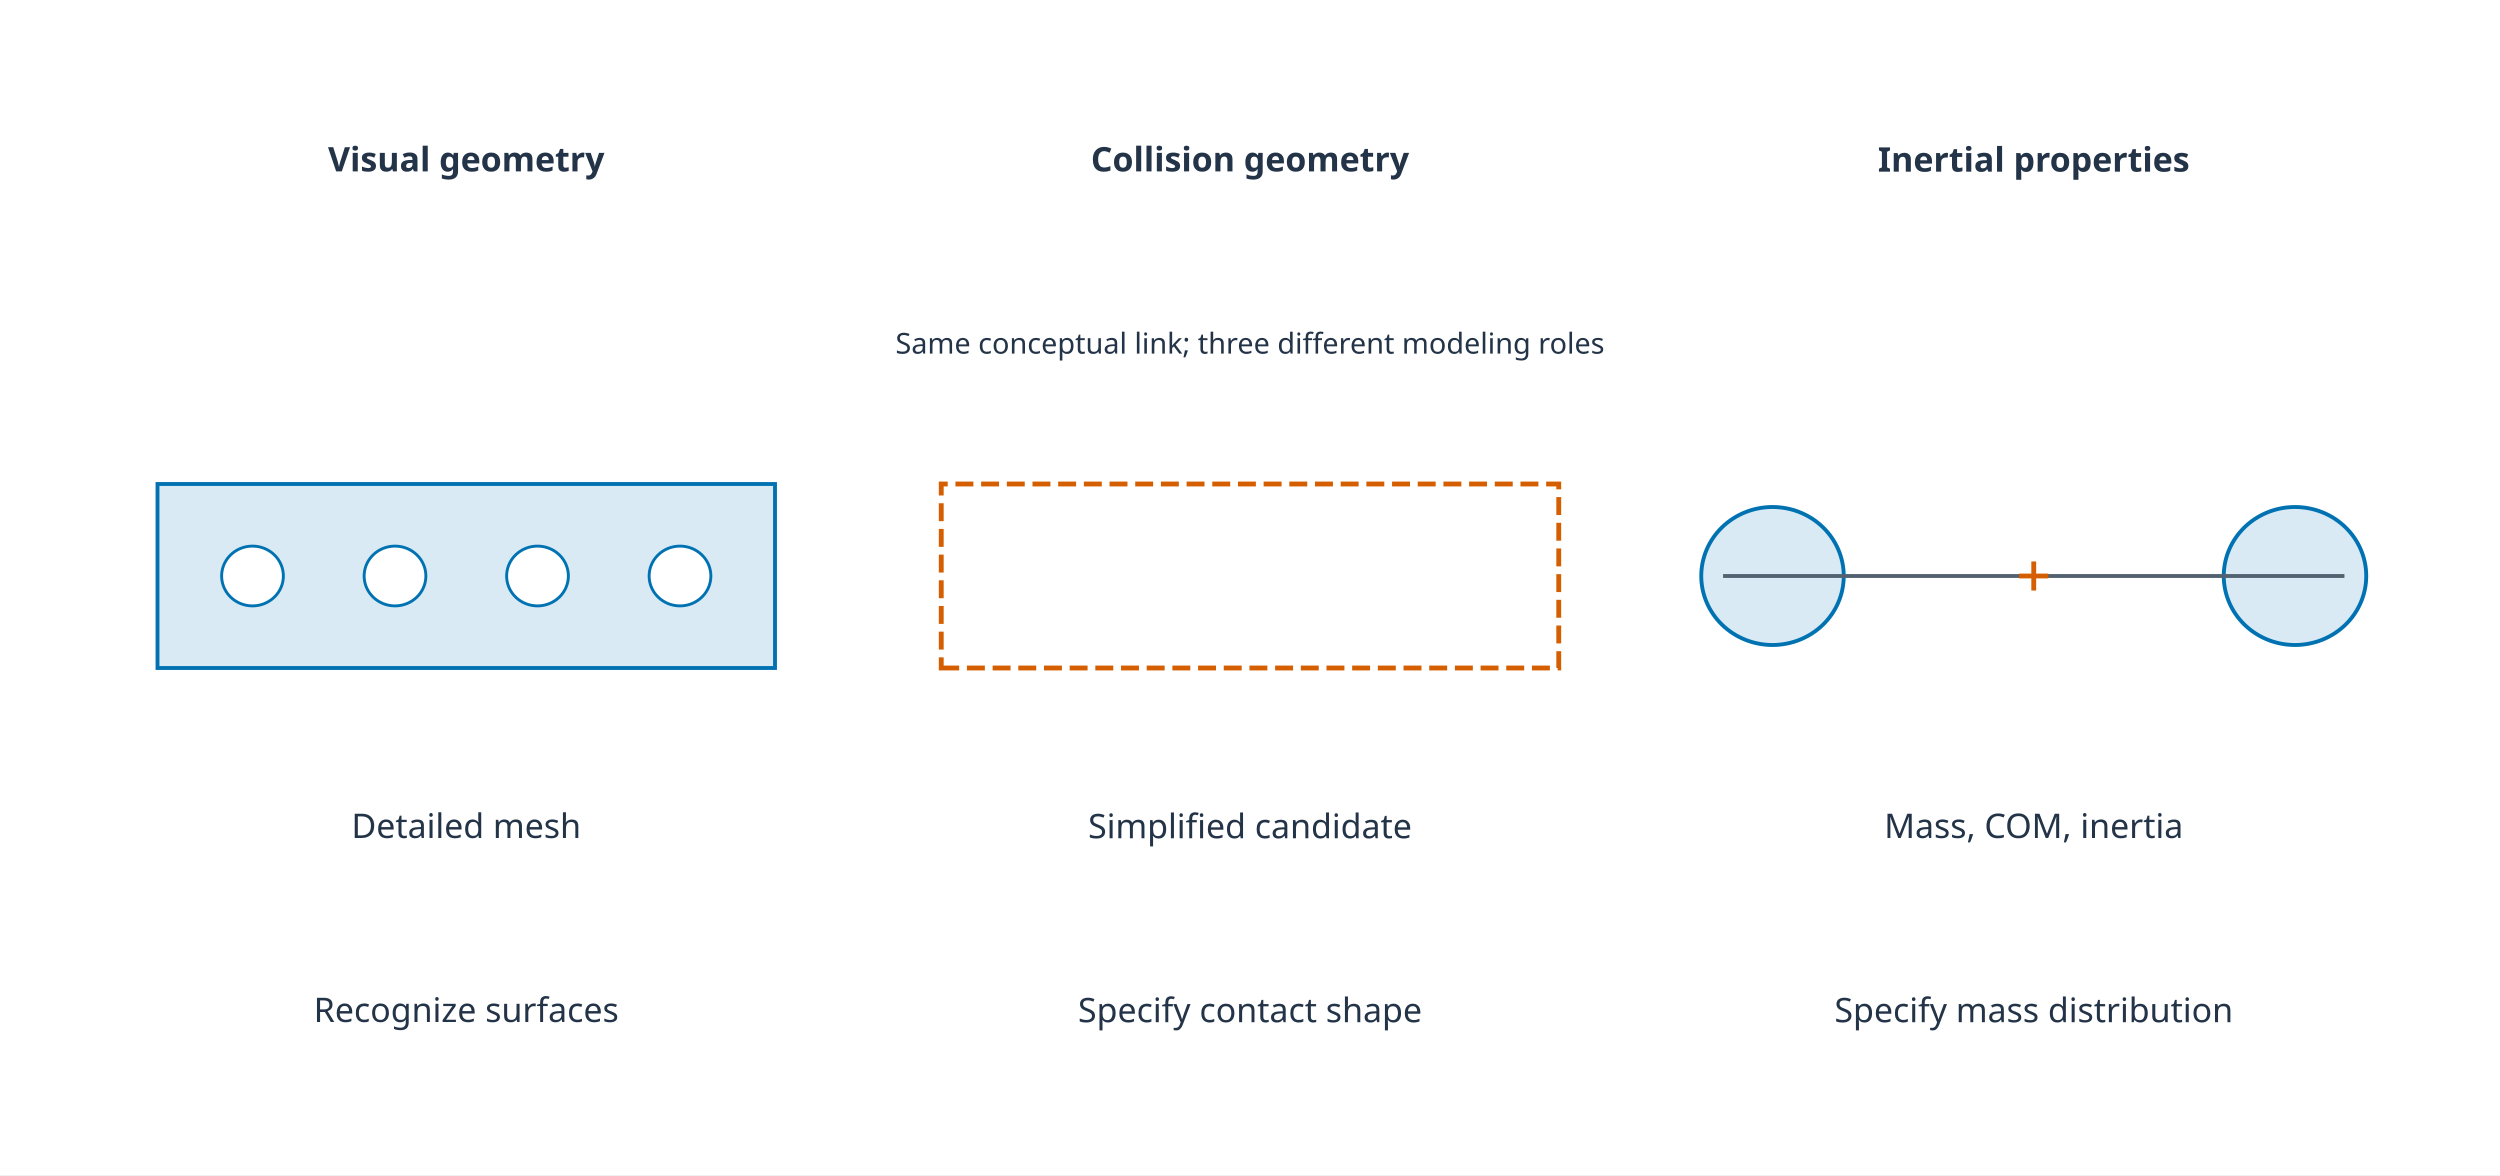
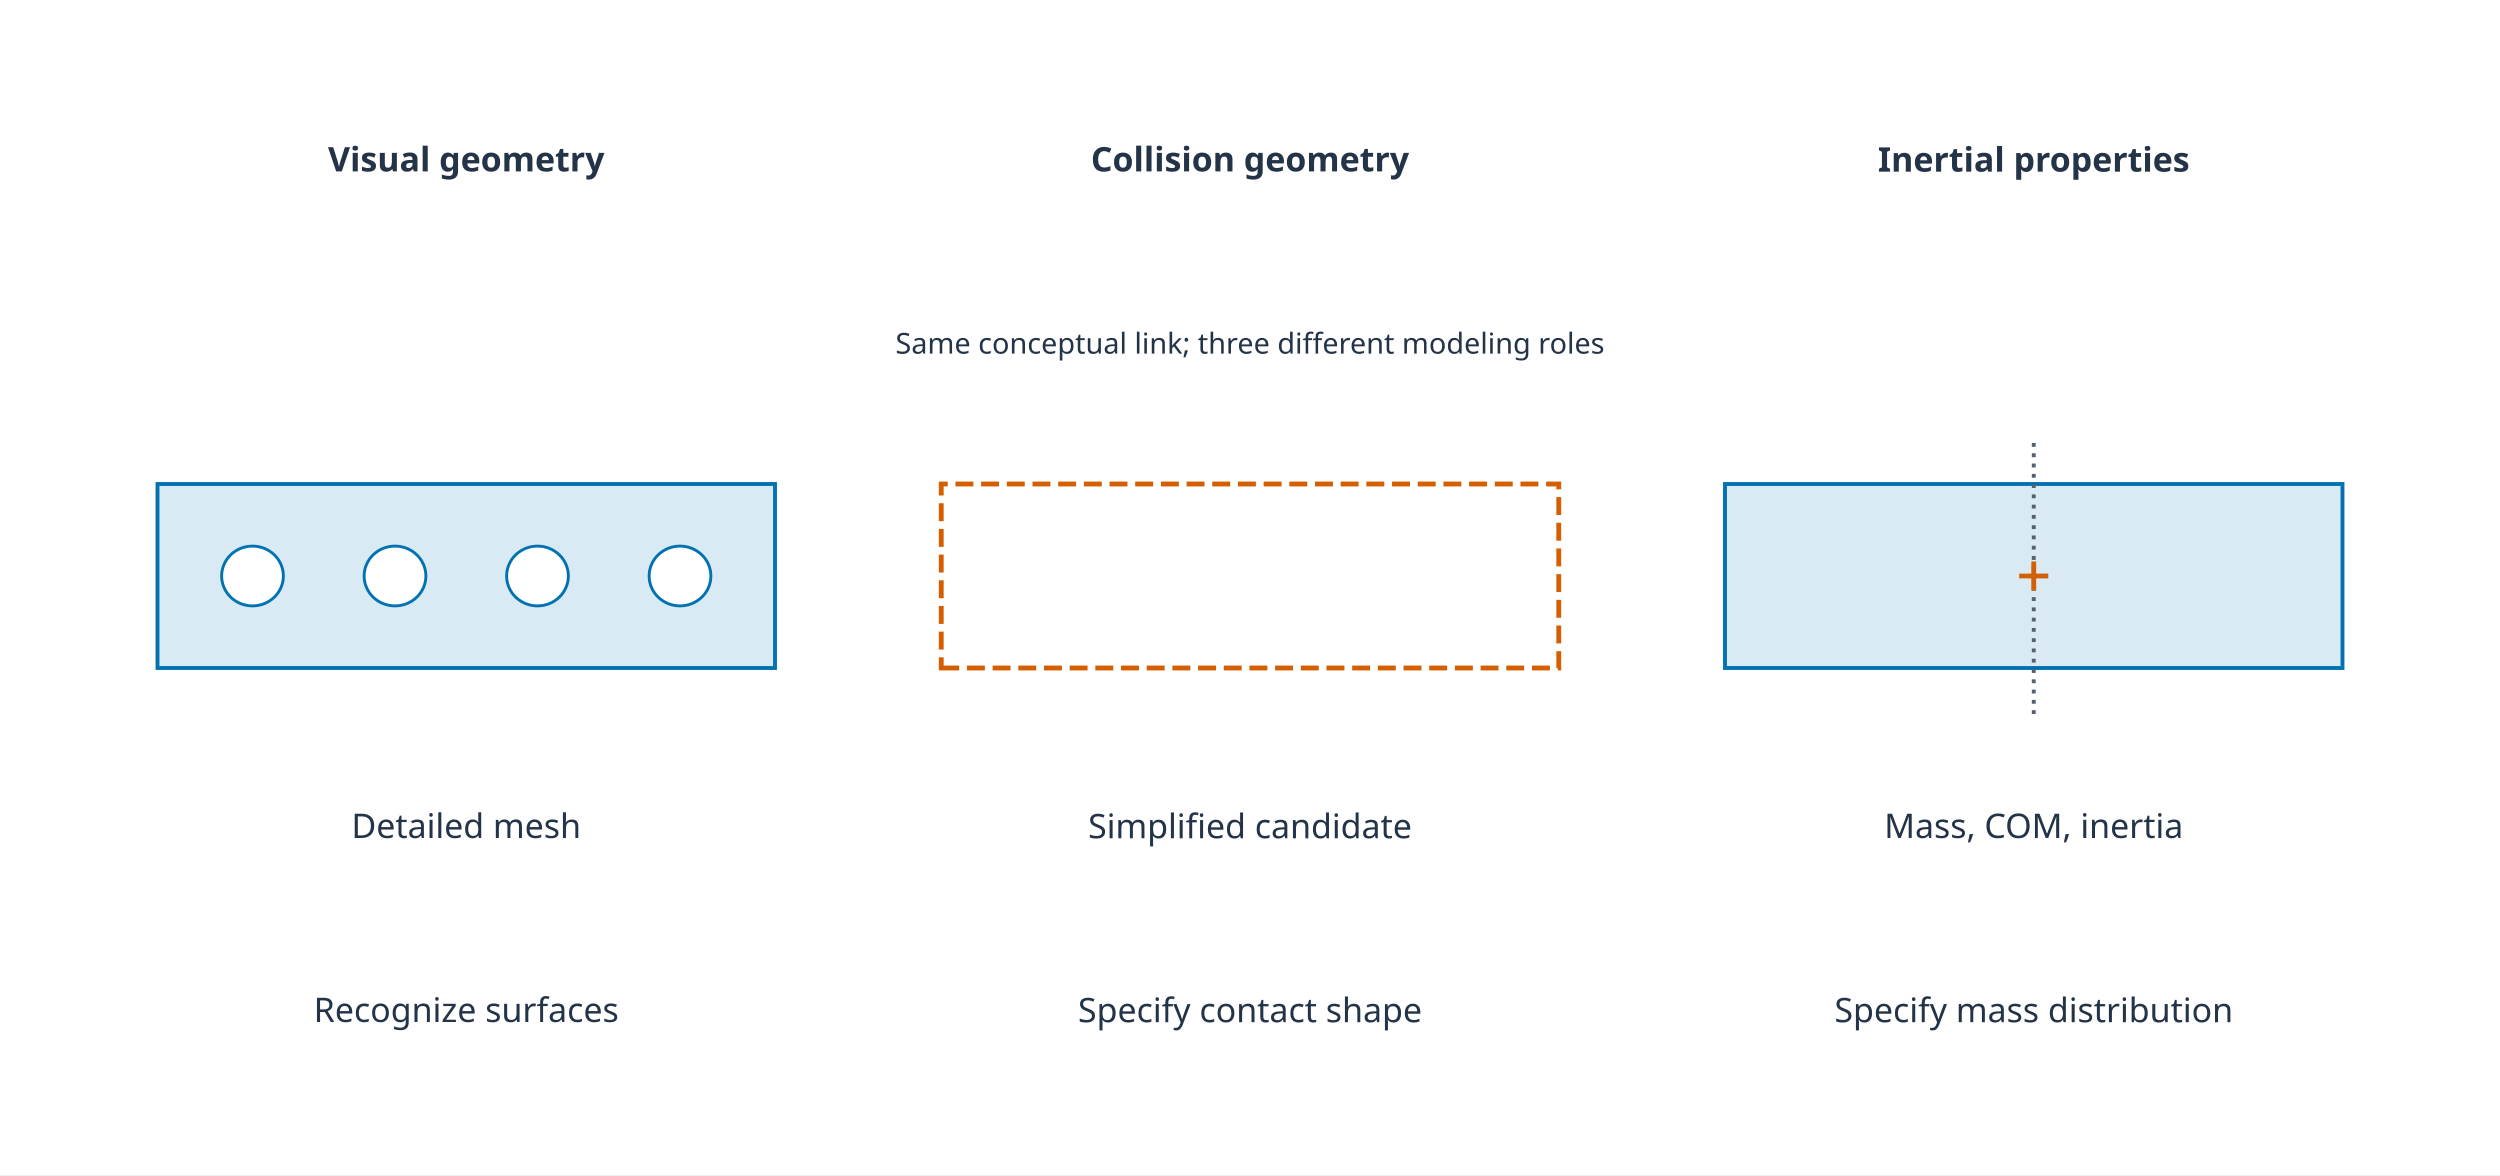
<svg xmlns="http://www.w3.org/2000/svg" xmlns:xlink="http://www.w3.org/1999/xlink" width="515.906pt" height="242.476pt" viewBox="0 0 515.906 242.476" version="1.1">
  <defs>
    <style type="text/css">*{stroke-linejoin: round; stroke-linecap: butt}</style>
  </defs>
  <g id="figure_1">
    <g id="patch_1">
-       <path d="M 0 242.476  L 515.906 242.476  L 515.906 0  L 0 0  z " style="fill: #ffffff" />
+       <path d="M 0 242.476 L 515.906 242.476 L 515.906 0 L 0 0 z " style="fill: #ffffff" />
    </g>
    <g id="axes_1">
      <g id="patch_2">
-         <path d="M 32.502 137.85  L 159.931 137.85  L 159.931 99.879  L 32.502 99.879  z " clip-path="url(#paabb80fa49)" style="fill: #d9eaf5; stroke: #0072b2; stroke-width: 0.8; stroke-linejoin: miter" />
+         <path d="M 32.502 137.85 L 159.931 137.85 L 159.931 99.879 L 32.502 99.879 z " clip-path="url(#pff84a1d03f)" style="fill: #d9eaf5; stroke: #0072b2; stroke-width: 0.8; stroke-linejoin: miter" />
      </g>
      <g id="patch_3">
-         <path d="M 52.106 125.035  C 53.796 125.035 55.417 124.385 56.612 123.228  C 57.807 122.071 58.478 120.501 58.478 118.865  C 58.478 117.228 57.807 115.659 56.612 114.502  C 55.417 113.345 53.796 112.694 52.106 112.694  C 50.417 112.694 48.796 113.345 47.601 114.502  C 46.406 115.659 45.735 117.228 45.735 118.865  C 45.735 120.501 46.406 122.071 47.601 123.228  C 48.796 124.385 50.417 125.035 52.106 125.035  z " clip-path="url(#paabb80fa49)" style="fill: #ffffff; stroke: #0072b2; stroke-width: 0.6; stroke-linejoin: miter" />
+         <path d="M 52.106 125.035 C 53.796 125.035 55.417 124.385 56.612 123.228 C 57.807 122.071 58.478 120.501 58.478 118.865 C 58.478 117.228 57.807 115.659 56.612 114.502 C 55.417 113.345 53.796 112.694 52.106 112.694 C 50.417 112.694 48.796 113.345 47.601 114.502 C 46.406 115.659 45.735 117.228 45.735 118.865 C 45.735 120.501 46.406 122.071 47.601 123.228 C 48.796 124.385 50.417 125.035 52.106 125.035 z " clip-path="url(#pff84a1d03f)" style="fill: #ffffff; stroke: #0072b2; stroke-width: 0.6; stroke-linejoin: miter" />
      </g>
      <g id="patch_4">
-         <path d="M 81.513 125.035  C 83.203 125.035 84.824 124.385 86.018 123.228  C 87.213 122.071 87.885 120.501 87.885 118.865  C 87.885 117.228 87.213 115.659 86.018 114.502  C 84.824 113.345 83.203 112.694 81.513 112.694  C 79.823 112.694 78.203 113.345 77.008 114.502  C 75.813 115.659 75.142 117.228 75.142 118.865  C 75.142 120.501 75.813 122.071 77.008 123.228  C 78.203 124.385 79.823 125.035 81.513 125.035  z " clip-path="url(#paabb80fa49)" style="fill: #ffffff; stroke: #0072b2; stroke-width: 0.6; stroke-linejoin: miter" />
+         <path d="M 81.513 125.035 C 83.203 125.035 84.824 124.385 86.018 123.228 C 87.213 122.071 87.885 120.501 87.885 118.865 C 87.885 117.228 87.213 115.659 86.018 114.502 C 84.824 113.345 83.203 112.694 81.513 112.694 C 79.823 112.694 78.203 113.345 77.008 114.502 C 75.813 115.659 75.142 117.228 75.142 118.865 C 75.142 120.501 75.813 122.071 77.008 123.228 C 78.203 124.385 79.823 125.035 81.513 125.035 z " clip-path="url(#pff84a1d03f)" style="fill: #ffffff; stroke: #0072b2; stroke-width: 0.6; stroke-linejoin: miter" />
      </g>
      <g id="patch_5">
-         <path d="M 110.92 125.035  C 112.609 125.035 114.23 124.385 115.425 123.228  C 116.62 122.071 117.291 120.501 117.291 118.865  C 117.291 117.228 116.62 115.659 115.425 114.502  C 114.23 113.345 112.609 112.694 110.92 112.694  C 109.23 112.694 107.609 113.345 106.414 114.502  C 105.22 115.659 104.548 117.228 104.548 118.865  C 104.548 120.501 105.22 122.071 106.414 123.228  C 107.609 124.385 109.23 125.035 110.92 125.035  z " clip-path="url(#paabb80fa49)" style="fill: #ffffff; stroke: #0072b2; stroke-width: 0.6; stroke-linejoin: miter" />
+         <path d="M 110.92 125.035 C 112.609 125.035 114.23 124.385 115.425 123.228 C 116.62 122.071 117.291 120.501 117.291 118.865 C 117.291 117.228 116.62 115.659 115.425 114.502 C 114.23 113.345 112.609 112.694 110.92 112.694 C 109.23 112.694 107.609 113.345 106.414 114.502 C 105.22 115.659 104.548 117.228 104.548 118.865 C 104.548 120.501 105.22 122.071 106.414 123.228 C 107.609 124.385 109.23 125.035 110.92 125.035 z " clip-path="url(#pff84a1d03f)" style="fill: #ffffff; stroke: #0072b2; stroke-width: 0.6; stroke-linejoin: miter" />
      </g>
      <g id="patch_6">
-         <path d="M 140.326 125.035  C 142.016 125.035 143.637 124.385 144.832 123.228  C 146.026 122.071 146.698 120.501 146.698 118.865  C 146.698 117.228 146.026 115.659 144.832 114.502  C 143.637 113.345 142.016 112.694 140.326 112.694  C 138.637 112.694 137.016 113.345 135.821 114.502  C 134.626 115.659 133.955 117.228 133.955 118.865  C 133.955 120.501 134.626 122.071 135.821 123.228  C 137.016 124.385 138.637 125.035 140.326 125.035  z " clip-path="url(#paabb80fa49)" style="fill: #ffffff; stroke: #0072b2; stroke-width: 0.6; stroke-linejoin: miter" />
+         <path d="M 140.326 125.035 C 142.016 125.035 143.637 124.385 144.832 123.228 C 146.026 122.071 146.698 120.501 146.698 118.865 C 146.698 117.228 146.026 115.659 144.832 114.502 C 143.637 113.345 142.016 112.694 140.326 112.694 C 138.637 112.694 137.016 113.345 135.821 114.502 C 134.626 115.659 133.955 117.228 133.955 118.865 C 133.955 120.501 134.626 122.071 135.821 123.228 C 137.016 124.385 138.637 125.035 140.326 125.035 z " clip-path="url(#pff84a1d03f)" style="fill: #ffffff; stroke: #0072b2; stroke-width: 0.6; stroke-linejoin: miter" />
      </g>
      <g id="patch_7">
-         <path d="M 194.238 137.85  L 321.667 137.85  L 321.667 99.879  L 194.238 99.879  L 194.238 137.85  z " clip-path="url(#paabb80fa49)" style="fill: none; stroke-dasharray: 3.7,1.6; stroke-dashoffset: 0; stroke: #d55e00; stroke-linejoin: miter" />
+         <path d="M 194.238 137.85 L 321.667 137.85 L 321.667 99.879 L 194.238 99.879 L 194.238 137.85 z " clip-path="url(#pff84a1d03f)" style="fill: none; stroke-dasharray: 3.7,1.6; stroke-dashoffset: 0; stroke: #d55e00; stroke-linejoin: miter" />
      </g>
      <g id="patch_8">
-         <path d="M 365.777 133.104  C 369.676 133.104 373.417 131.603 376.174 128.933  C 378.931 126.263 380.48 122.641 380.48 118.865  C 380.48 115.088 378.931 111.466 376.174 108.796  C 373.417 106.126 369.676 104.626 365.777 104.626  C 361.878 104.626 358.137 106.126 355.38 108.796  C 352.623 111.466 351.074 115.088 351.074 118.865  C 351.074 122.641 352.623 126.263 355.38 128.933  C 358.137 131.603 361.878 133.104 365.777 133.104  z " clip-path="url(#paabb80fa49)" style="fill: #d9eaf5; stroke: #0072b2; stroke-width: 0.8; stroke-linejoin: miter" />
-       </g>
-       <g id="patch_9">
-         <path d="M 473.601 133.104  C 477.501 133.104 481.241 131.603 483.998 128.933  C 486.755 126.263 488.305 122.641 488.305 118.865  C 488.305 115.088 486.755 111.466 483.998 108.796  C 481.241 106.126 477.501 104.626 473.601 104.626  C 469.702 104.626 465.962 106.126 463.204 108.796  C 460.447 111.466 458.898 115.088 458.898 118.865  C 458.898 122.641 460.447 126.263 463.204 128.933  C 465.962 131.603 469.702 133.104 473.601 133.104  z " clip-path="url(#paabb80fa49)" style="fill: #d9eaf5; stroke: #0072b2; stroke-width: 0.8; stroke-linejoin: miter" />
+         <path d="M 355.975 137.85 L 483.403 137.85 L 483.403 99.879 L 355.975 99.879 z " clip-path="url(#pff84a1d03f)" style="fill: #d9eaf5; stroke: #0072b2; stroke-width: 0.8; stroke-linejoin: miter" />
      </g>
      <g id="line2d_1">
-         <path d="M 355.975 118.865  L 483.403 118.865  " clip-path="url(#paabb80fa49)" style="fill: none; stroke: #536170; stroke-width: 0.8; stroke-linecap: square" />
+         <path d="M 419.689 147.343 L 419.689 90.387 " clip-path="url(#pff84a1d03f)" style="fill: none; stroke-dasharray: 0.8,1.32; stroke-dashoffset: 0; stroke: #536170; stroke-width: 0.8" />
      </g>
      <g id="line2d_2">
        <defs>
-           <path id="mfc6305b408" d="M -3 0  L 3 0  M 0 3  L 0 -3  " style="stroke: #d55e00" />
+           <path id="mab9ebb0613" d="M -3 0 L 3 0 M 0 3 L 0 -3 " style="stroke: #d55e00" />
        </defs>
-         <g clip-path="url(#paabb80fa49)">
-           <use xlink:href="#mfc6305b408" x="419.689" y="118.865" style="fill: #d55e00; stroke: #d55e00" />
+         <g clip-path="url(#pff84a1d03f)">
+           <use xlink:href="#mab9ebb0613" x="419.689" y="118.865" style="fill: #d55e00; stroke: #d55e00" />
        </g>
      </g>
      <g id="text_1">
        <text style="font-weight: 600; font-size: 7px; font-family: 'MiSans'; text-anchor: middle; fill: #243448" x="96.216" y="35.373" transform="rotate(-0 96.21638 35.37318)">Visual geometry</text>
      </g>
      <g id="text_2">
        <text style="font-size: 7px; font-family: 'MiSans'; text-anchor: middle; fill: #243448" x="96.216" y="210.9" transform="rotate(-0 96.21638 210.8999)">Recognize surfaces</text>
      </g>
      <g id="text_3">
        <text style="font-size: 7px; font-family: 'MiSans'; text-anchor: middle; fill: #243448" x="96.216" y="172.929" transform="rotate(-0 96.21638 172.9293)">Detailed mesh</text>
      </g>
      <g id="text_4">
        <text style="font-weight: 600; font-size: 7px; font-family: 'MiSans'; text-anchor: middle; fill: #243448" x="257.953" y="35.373" transform="rotate(-0 257.9528 35.37318)">Collision geometry</text>
      </g>
      <g id="text_5">
        <text style="font-size: 7px; font-family: 'MiSans'; text-anchor: middle; fill: #243448" x="257.953" y="210.949" transform="rotate(-0 257.9528 210.9491)">Specify contact shape</text>
      </g>
      <g id="text_6">
        <text style="font-size: 7px; font-family: 'MiSans'; text-anchor: middle; fill: #243448" x="257.953" y="172.978" transform="rotate(-0 257.9528 172.9785)">Simplified candidate</text>
      </g>
      <g id="text_7">
        <text style="font-weight: 600; font-size: 7px; font-family: 'MiSans'; text-anchor: middle; fill: #243448" x="419.689" y="35.422" transform="rotate(-0 419.6891 35.42185)">Inertial properties</text>
      </g>
      <g id="text_8">
        <text style="font-size: 7px; font-family: 'MiSans'; text-anchor: middle; fill: #243448" x="419.689" y="210.949" transform="rotate(-0 419.6891 210.9491)">Specify mass distribution</text>
      </g>
      <g id="text_9">
        <text style="font-size: 7px; font-family: 'MiSans'; text-anchor: middle; fill: #243448" x="419.689" y="172.929" transform="rotate(-0 419.6891 172.9293)">Mass, COM, inertia</text>
      </g>
      <g id="text_10">
        <text style="font-size: 5.95px; font-family: 'MiSans'; text-anchor: middle; fill: #243448" x="257.953" y="72.978" transform="rotate(-0 257.9528 72.97807)">Same conceptual link; three different modeling roles</text>
      </g>
    </g>
  </g>
  <defs>
-     <clipPath id="paabb80fa49">
+     <clipPath id="pff84a1d03f">
      <rect x="12.898" y="9.699" width="490.11" height="223.078" />
    </clipPath>
  </defs>
</svg>
